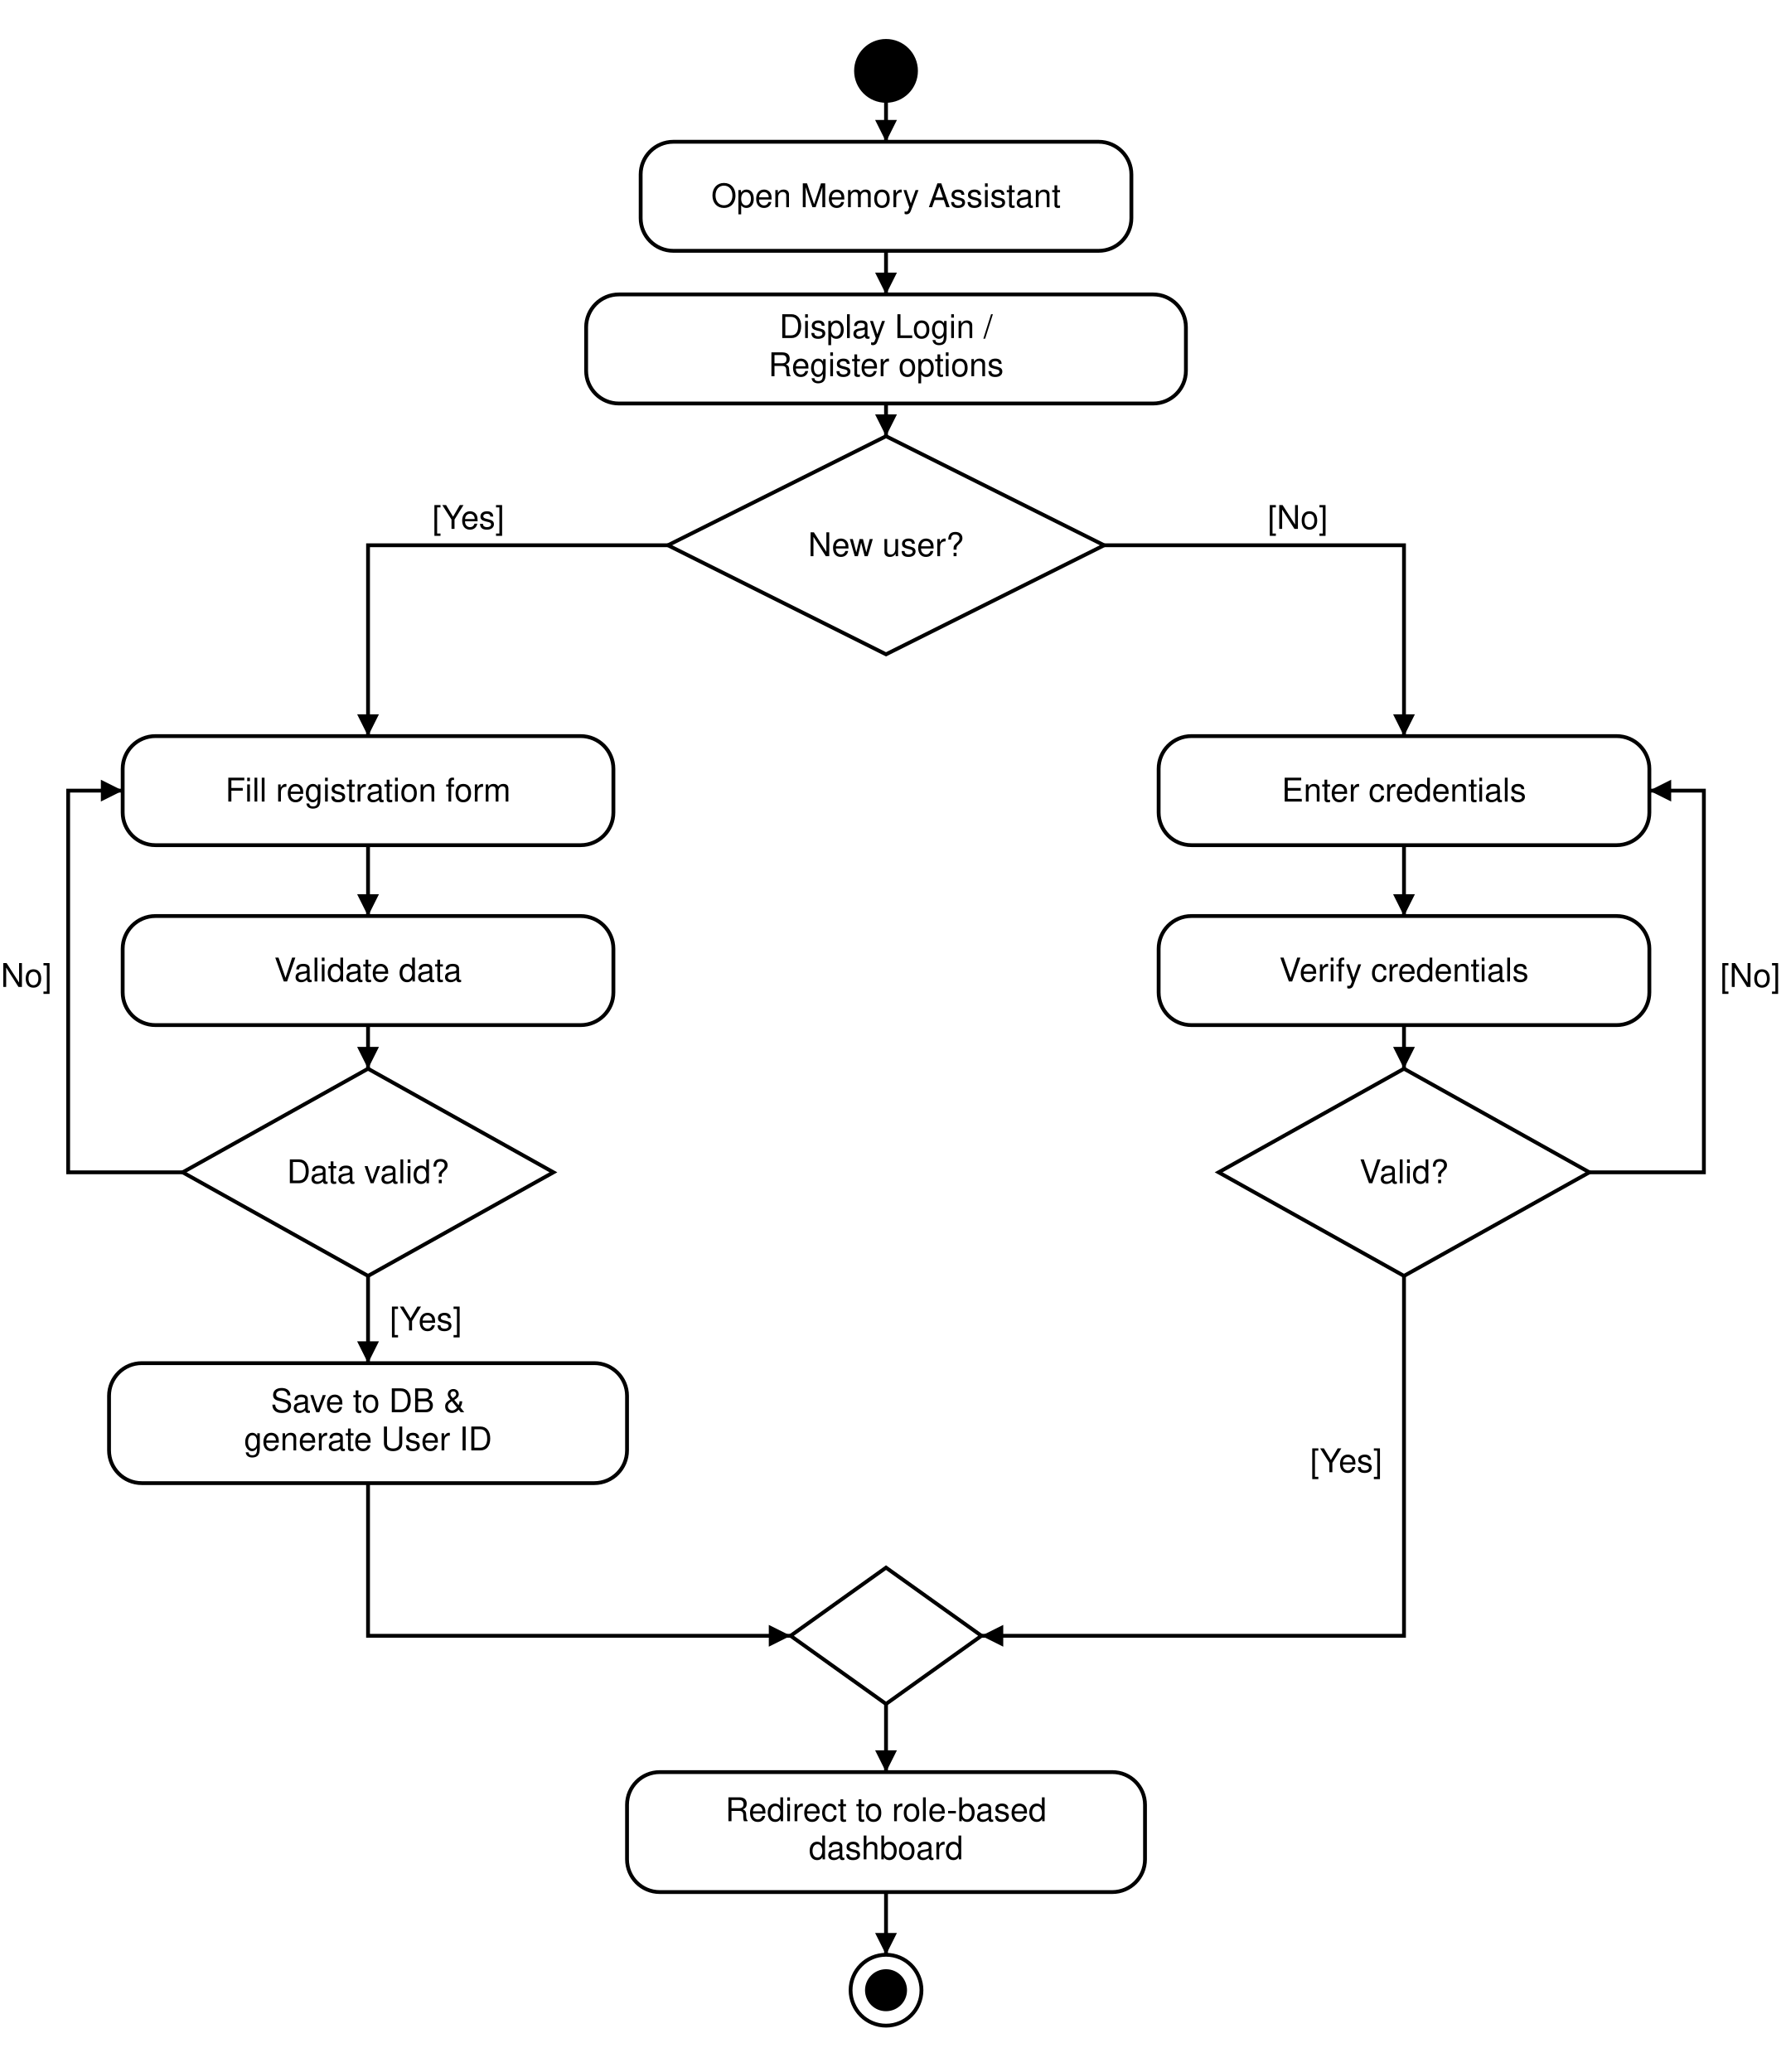
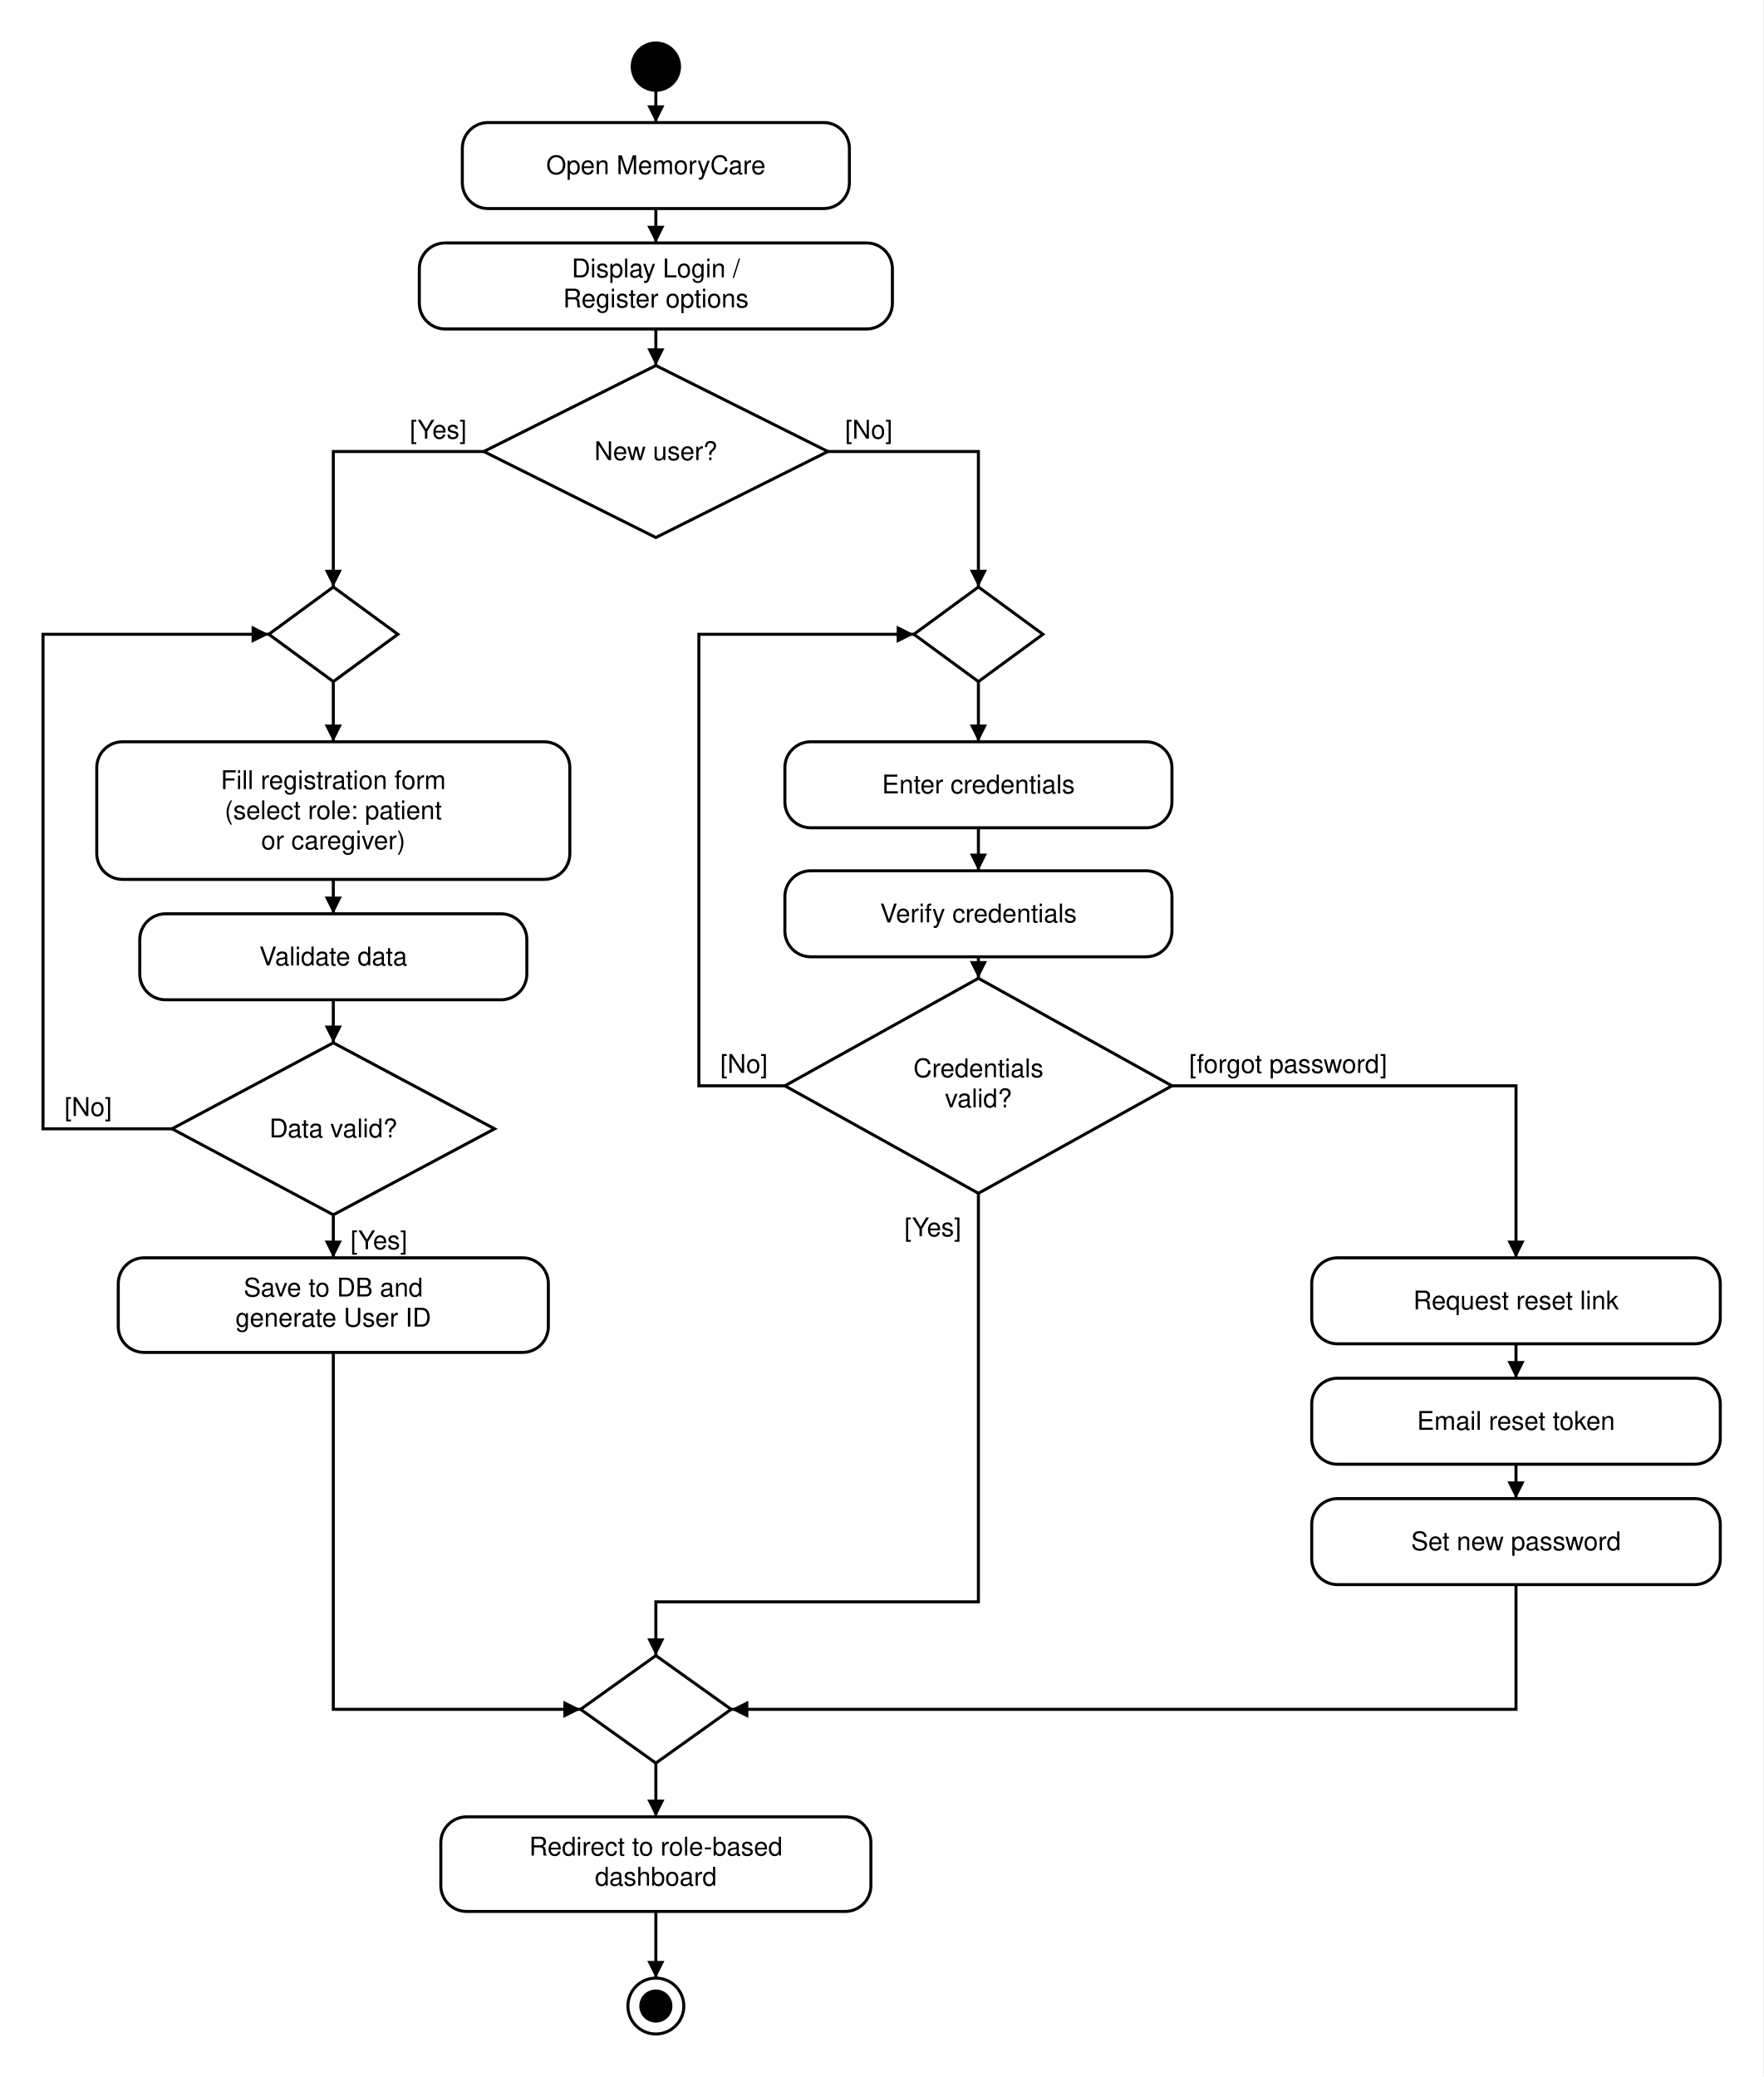
- <svg xmlns="http://www.w3.org/2000/svg" viewBox="15 0 655 760" font-family="Helvetica, Arial, sans-serif" font-size="12">
+ <svg xmlns="http://www.w3.org/2000/svg" viewBox="-5 -5 820 966" font-family="Helvetica, Arial, sans-serif" font-size="12">
  <defs>
    <marker id="arrow" markerWidth="10" markerHeight="10" refX="8" refY="4" orient="auto" markerUnits="userSpaceOnUse">
      <path d="M0,0 L8,4 L0,8 z" fill="#000000" />
    </marker>
  </defs>
-   <rect x="0" y="0" width="700" height="800" fill="#ffffff" />
+   <rect x="-5" y="-5" width="820" height="966" fill="#ffffff" />
  <g fill="none" stroke="#000000" stroke-width="1.4">
-     <line x1="340" y1="37" x2="340" y2="52" marker-end="url(#arrow)" />
-     <line x1="340" y1="92" x2="340" y2="108" marker-end="url(#arrow)" />
-     <line x1="340" y1="148" x2="340" y2="160" marker-end="url(#arrow)" />
-     <polyline points="260,200 150,200 150,270" marker-end="url(#arrow)" />
-     <polyline points="420,200 530,200 530,270" marker-end="url(#arrow)" />
-     <line x1="150" y1="310" x2="150" y2="336" marker-end="url(#arrow)" />
-     <line x1="150" y1="376" x2="150" y2="392" marker-end="url(#arrow)" />
-     <polyline points="82,430 40,430 40,290 60,290" marker-end="url(#arrow)" />
-     <line x1="150" y1="468" x2="150" y2="500" marker-end="url(#arrow)" />
-     <line x1="530" y1="310" x2="530" y2="336" marker-end="url(#arrow)" />
-     <line x1="530" y1="376" x2="530" y2="392" marker-end="url(#arrow)" />
-     <polyline points="598,430 640,430 640,290 620,290" marker-end="url(#arrow)" />
-     <polyline points="530,468 530,600 375,600" marker-end="url(#arrow)" />
-     <polyline points="150,544 150,600 305,600" marker-end="url(#arrow)" />
-     <line x1="340" y1="625" x2="340" y2="650" marker-end="url(#arrow)" />
-     <line x1="340" y1="694" x2="340" y2="717" marker-end="url(#arrow)" />
+     <line x1="300" y1="37" x2="300" y2="52" marker-end="url(#arrow)" />
+     <line x1="300" y1="92" x2="300" y2="108" marker-end="url(#arrow)" />
+     <line x1="300" y1="148" x2="300" y2="165" marker-end="url(#arrow)" />
+     <polyline points="220,205 150,205 150,268" marker-end="url(#arrow)" />
+     <line x1="150" y1="312" x2="150" y2="340" marker-end="url(#arrow)" />
+     <line x1="150" y1="404" x2="150" y2="420" marker-end="url(#arrow)" />
+     <line x1="150" y1="460" x2="150" y2="480" marker-end="url(#arrow)" />
+     <polyline points="75,520 15,520 15,290 120,290" marker-end="url(#arrow)" />
+     <line x1="150" y1="560" x2="150" y2="580" marker-end="url(#arrow)" />
+     <polyline points="150,624 150,790 265,790" marker-end="url(#arrow)" />
+     <polyline points="380,205 450,205 450,268" marker-end="url(#arrow)" />
+     <line x1="450" y1="312" x2="450" y2="340" marker-end="url(#arrow)" />
+     <line x1="450" y1="380" x2="450" y2="400" marker-end="url(#arrow)" />
+     <line x1="450" y1="440" x2="450" y2="450" marker-end="url(#arrow)" />
+     <polyline points="360,500 320,500 320,290 420,290" marker-end="url(#arrow)" />
+     <polyline points="450,550 450,740 300,740 300,765" marker-end="url(#arrow)" />
+     <polyline points="540,500 700,500 700,580" marker-end="url(#arrow)" />
+     <line x1="700" y1="620" x2="700" y2="636" marker-end="url(#arrow)" />
+     <line x1="700" y1="676" x2="700" y2="692" marker-end="url(#arrow)" />
+     <polyline points="700,732 700,790 335,790" marker-end="url(#arrow)" />
+     <line x1="300" y1="815" x2="300" y2="840" marker-end="url(#arrow)" />
+     <line x1="300" y1="884" x2="300" y2="915" marker-end="url(#arrow)" />
  </g>
  <g fill="#000000">
-     <text x="200" y="194" text-anchor="end">[Yes]</text>
-     <text x="480" y="194">[No]</text>
-     <text x="34" y="362" text-anchor="end">[No]</text>
-     <text x="158" y="488">[Yes]</text>
-     <text x="646" y="362">[No]</text>
-     <text x="522" y="540" text-anchor="end">[Yes]</text>
+     <text x="212" y="199" text-anchor="end">[Yes]</text>
+     <text x="388" y="199">[No]</text>
+     <text x="25" y="514">[No]</text>
+     <text x="158" y="576">[Yes]</text>
+     <text x="352" y="494" text-anchor="end">[No]</text>
+     <text x="548" y="494">[forgot password]</text>
+     <text x="442" y="570" text-anchor="end">[Yes]</text>
  </g>
-   <circle cx="340" cy="26" r="11" fill="#000000" stroke="#000000" stroke-width="1.4" />
+   <circle cx="300" cy="26" r="11" fill="#000000" stroke="#000000" stroke-width="1.4" />
  <g stroke="#000000" stroke-width="1.4">
-     <rect x="250" y="52" width="180" height="40" rx="12" fill="#ffffff" />
-     <rect x="230" y="108" width="220" height="40" rx="12" fill="#ffffff" />
-     <polygon points="340,160 420,200 340,240 260,200" fill="#ffffff" />
-     <rect x="60" y="270" width="180" height="40" rx="12" fill="#ffffff" />
-     <rect x="60" y="336" width="180" height="40" rx="12" fill="#ffffff" />
-     <polygon points="150,392 218,430 150,468 82,430" fill="#ffffff" />
-     <rect x="55" y="500" width="190" height="44" rx="12" fill="#ffffff" />
-     <rect x="440" y="270" width="180" height="40" rx="12" fill="#ffffff" />
-     <rect x="440" y="336" width="180" height="40" rx="12" fill="#ffffff" />
-     <polygon points="530,392 598,430 530,468 462,430" fill="#ffffff" />
-     <polygon points="340,575 375,600 340,625 305,600" fill="#ffffff" />
-     <rect x="245" y="650" width="190" height="44" rx="12" fill="#ffffff" />
+     <rect x="210" y="52" width="180" height="40" rx="12" fill="#ffffff" />
+     <rect x="190" y="108" width="220" height="40" rx="12" fill="#ffffff" />
+     <polygon points="300,165 380,205 300,245 220,205" fill="#ffffff" />
+     <polygon points="150,268 180,290 150,312 120,290" fill="#ffffff" />
+     <rect x="40" y="340" width="220" height="64" rx="12" fill="#ffffff" />
+     <rect x="60" y="420" width="180" height="40" rx="12" fill="#ffffff" />
+     <polygon points="150,480 225,520 150,560 75,520" fill="#ffffff" />
+     <rect x="50" y="580" width="200" height="44" rx="12" fill="#ffffff" />
+     <polygon points="450,268 480,290 450,312 420,290" fill="#ffffff" />
+     <rect x="360" y="340" width="180" height="40" rx="12" fill="#ffffff" />
+     <rect x="360" y="400" width="180" height="40" rx="12" fill="#ffffff" />
+     <polygon points="450,450 540,500 450,550 360,500" fill="#ffffff" />
+     <rect x="605" y="580" width="190" height="40" rx="12" fill="#ffffff" />
+     <rect x="605" y="636" width="190" height="40" rx="12" fill="#ffffff" />
+     <rect x="605" y="692" width="190" height="40" rx="12" fill="#ffffff" />
+     <polygon points="300,765 335,790 300,815 265,790" fill="#ffffff" />
+     <rect x="200" y="840" width="200" height="44" rx="12" fill="#ffffff" />
  </g>
-   <circle cx="340" cy="730" r="13" fill="#ffffff" stroke="#000000" stroke-width="1.4" />
-   <circle cx="340" cy="730" r="7" fill="#000000" stroke="#000000" stroke-width="1.4" />
+   <circle cx="300" cy="928" r="13" fill="#ffffff" stroke="#000000" stroke-width="1.4" />
+   <circle cx="300" cy="928" r="7" fill="#000000" stroke="#000000" stroke-width="1.4" />
  <g fill="#000000" text-anchor="middle">
-     <text x="340" y="76">Open Memory Assistant</text>
-     <text x="340" y="124">Display Login /</text>
-     <text x="340" y="138">Register options</text>
-     <text x="340" y="204">New user?</text>
-     <text x="150" y="294">Fill registration form</text>
-     <text x="150" y="360">Validate data</text>
-     <text x="150" y="434">Data valid?</text>
-     <text x="150" y="518">Save to DB &amp;</text>
-     <text x="150" y="532">generate User ID</text>
-     <text x="530" y="294">Enter credentials</text>
-     <text x="530" y="360">Verify credentials</text>
-     <text x="530" y="434">Valid?</text>
-     <text x="340" y="668">Redirect to role-based</text>
-     <text x="340" y="682">dashboard</text>
+     <text x="300" y="76">Open MemoryCare</text>
+     <text x="300" y="124">Display Login /</text>
+     <text x="300" y="138">Register options</text>
+     <text x="300" y="209">New user?</text>
+     <text x="150" y="362">Fill registration form</text>
+     <text x="150" y="376">(select role: patient</text>
+     <text x="150" y="390">or caregiver)</text>
+     <text x="150" y="444">Validate data</text>
+     <text x="150" y="524">Data valid?</text>
+     <text x="150" y="598">Save to DB and</text>
+     <text x="150" y="612">generate User ID</text>
+     <text x="450" y="364">Enter credentials</text>
+     <text x="450" y="424">Verify credentials</text>
+     <text x="450" y="496">Credentials</text>
+     <text x="450" y="510">valid?</text>
+     <text x="700" y="604">Request reset link</text>
+     <text x="700" y="660">Email reset token</text>
+     <text x="700" y="716">Set new password</text>
+     <text x="300" y="858">Redirect to role-based</text>
+     <text x="300" y="872">dashboard</text>
  </g>
</svg>
